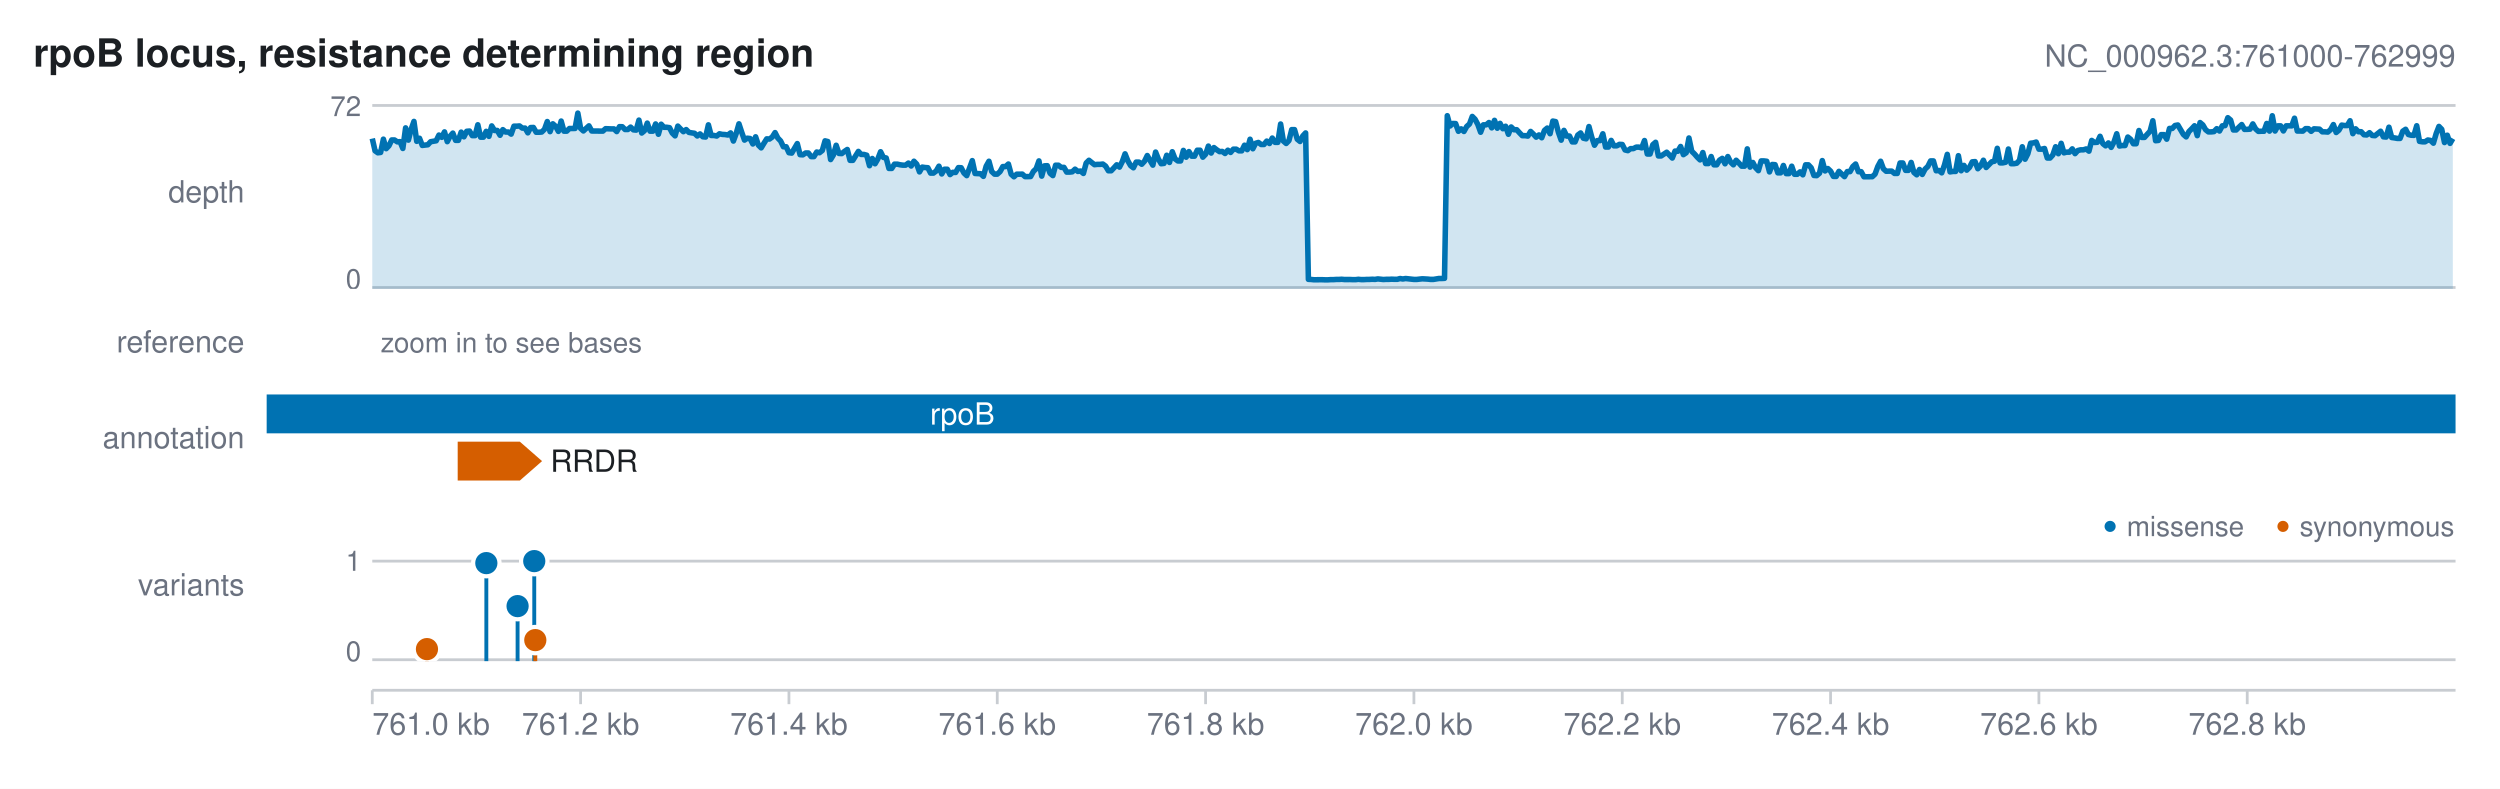
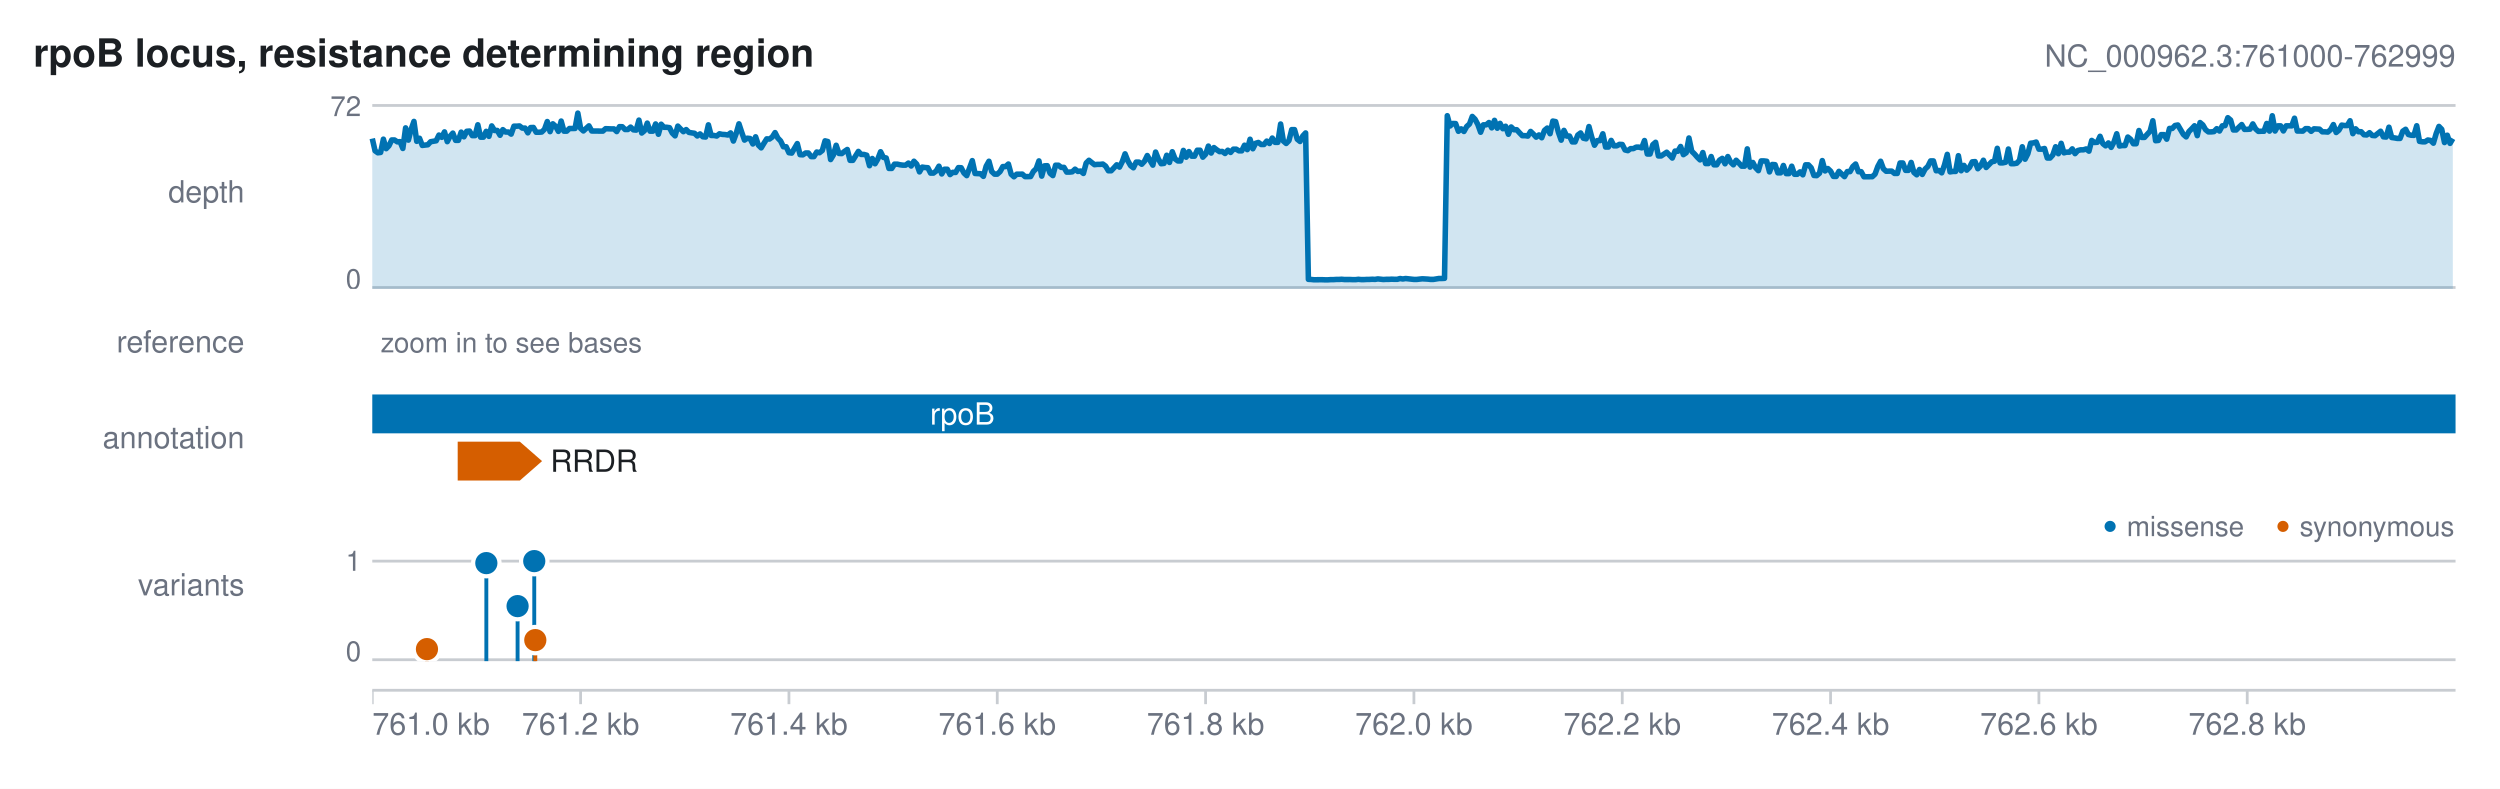
<svg xmlns="http://www.w3.org/2000/svg" width="900" height="284" viewBox="0 0 900 284" font-family="Helvetica, Arial, sans-serif" role="img" aria-labelledby="karyon-title karyon-desc">
  <defs>
    <clipPath id="karyon-clip-0">
      <rect x="96" y="34" width="788" height="70" />
    </clipPath>
    <clipPath id="karyon-clip-1">
-       <rect x="96" y="114" width="788" height="18" />
+       <rect x="134.02" y="114" width="749.98" height="18" />
    </clipPath>
    <clipPath id="karyon-clip-2">
-       <rect x="96" y="142" width="788" height="31" />
+       <rect x="134.02" y="142" width="749.98" height="31" />
    </clipPath>
    <clipPath id="karyon-clip-3">
-       <rect x="96" y="183" width="788" height="55" />
+       <rect x="120.46" y="183" width="763.54" height="55" />
    </clipPath>
    <clipPath id="karyon-clip-4">
-       <rect x="96" y="248" width="788" height="26" />
+       <rect x="134.02" y="248" width="749.98" height="26" />
    </clipPath>
  </defs>
  <rect x="0" y="0" width="900" height="284" fill="#ffffff" />
  <text x="12" y="24" fill="#1b1f23" font-size="14" text-anchor="start" font-weight="bold">rpoB locus, resistance determining region</text>
  <text x="884" y="24" fill="#6b7280" font-size="11" text-anchor="end">NC_000962.3:761000-762999</text>
  <text x="88" y="72.85" fill="#6b7280" font-size="11" text-anchor="end">depth</text>
  <g clip-path="url(#karyon-clip-0)">
    <line x1="134.02" y1="103.5" x2="884" y2="103.5" stroke="#c8ccd1" stroke-width="1" />
    <path d="M134.02 104 L134.02 49.885 L135.02 54.281 L136.02 55.008 L137.02 54.881 L138.02 50.105 L139.02 53.521 L140.02 52.478 L141.02 50.392 L142.02 50.392 L143.02 51.059 L144.02 50.997 L145.02 53.439 L146.02 46.04 L147.02 50.441 L148.02 46.529 L149.02 43.717 L150.02 50.873 L151.02 49.777 L152.02 52.35 L153.02 52.233 L154.02 52.116 L155.02 51.025 L156.02 50.852 L157.02 50.682 L158.02 48.624 L159.02 49.431 L160.02 47.487 L161.02 50.993 L162.02 49.052 L163.02 47.924 L164.02 50.52 L165.02 50.52 L166.02 47.566 L167.02 49.251 L168.02 47.271 L169.02 47.175 L170.02 48.821 L171.02 48.821 L172.02 44.925 L173.02 49.379 L174.02 49.379 L175.02 47.29 L176.02 49.083 L177.02 45.333 L178.02 46.971 L179.02 46.971 L180.02 48.693 L181.02 46.678 L182.02 47.525 L183.02 47.525 L184.02 48.276 L185.02 45.43 L186.02 45.43 L187.02 45.339 L188.02 46.113 L189.02 46.113 L190.02 47.816 L191.02 45.932 L192.02 45.884 L193.02 47.607 L194.02 47.607 L195.02 47.525 L196.02 46.552 L197.02 43.766 L198.02 47.386 L199.02 44.576 L200.02 45.467 L201.02 47.289 L202.02 43.585 L203.02 47.215 L204.02 47.215 L205.02 46.253 L206.02 46.253 L207.02 46.242 L208.02 40.726 L209.02 46.219 L210.02 47.134 L211.02 46.217 L212.02 45.308 L213.02 47.153 L214.02 47.168 L215.02 47.168 L216.02 47.203 L217.02 47.203 L218.02 46.322 L219.02 46.366 L220.02 46.405 L221.02 46.405 L222.02 47.364 L223.02 45.593 L224.02 45.628 L225.02 46.62 L226.02 46.62 L227.02 45.764 L228.02 46.746 L229.02 46.839 L230.02 43.245 L231.02 47.883 L232.02 47.047 L233.02 44.323 L234.02 47.221 L235.02 47.221 L236.02 44.627 L237.02 48.328 L238.02 44.726 L239.02 45.817 L240.02 45.817 L241.02 45.963 L242.02 47.911 L243.02 48.906 L244.02 45.398 L245.02 46.439 L246.02 47.399 L247.02 46.654 L248.02 47.659 L249.02 47.839 L250.02 47.978 L251.02 48.943 L252.02 48.217 L253.02 49.231 L254.02 49.33 L255.02 44.945 L256.02 48.768 L257.02 48.768 L258.02 48.977 L259.02 48.166 L260.02 48.382 L261.02 48.436 L262.02 48.601 L263.02 47.851 L264.02 50.772 L265.02 48.078 L266.02 44.581 L267.02 47.623 L268.02 50.433 L269.02 49.752 L270.02 49.872 L271.02 51.826 L272.02 49.256 L273.02 52.251 L274.02 53.229 L275.02 51.579 L276.02 49.992 L277.02 50.055 L278.02 49.324 L279.02 47.741 L280.02 49.701 L281.02 50.744 L282.02 52.831 L283.02 52.831 L284.02 54.982 L285.02 55.109 L286.02 53.401 L287.02 51.694 L288.02 55.68 L289.02 55.744 L290.02 55.08 L291.02 55.08 L292.02 56.376 L293.02 56.376 L294.02 54.731 L295.02 54.982 L296.02 54.189 L297.02 50.707 L298.02 50.955 L299.02 57.437 L300.02 55.786 L301.02 52.3 L302.02 55.233 L303.02 55.294 L304.02 54.496 L305.02 53.817 L306.02 57.721 L307.02 57.721 L308.02 56.118 L309.02 54.512 L310.02 55.599 L311.02 55.599 L312.02 55.876 L313.02 59.654 L314.02 57.064 L315.02 58.952 L316.02 57.224 L317.02 54.63 L318.02 56.67 L319.02 56.87 L320.02 60.638 L321.02 60.638 L322.02 59.092 L323.02 59.092 L324.02 59.323 L325.02 59.458 L326.02 59.458 L327.02 58.715 L328.02 59.76 L329.02 58.049 L330.02 59.087 L331.02 61.878 L332.02 60.16 L333.02 60.309 L334.02 60.381 L335.02 62.321 L336.02 62.321 L337.02 61.571 L338.02 59.832 L339.02 62.614 L340.02 60.928 L341.02 60.928 L342.02 62.846 L343.02 62.034 L344.02 62.084 L345.02 60.344 L346.02 60.389 L347.02 62.287 L348.02 63.224 L349.02 60.549 L350.02 57.832 L351.02 62.452 L352.02 62.498 L353.02 62.541 L354.02 63.484 L355.02 59.839 L356.02 58.056 L357.02 61.75 L358.02 62.687 L359.02 62.687 L360.02 61.786 L361.02 59.969 L362.02 59.969 L363.02 59.056 L364.02 62.723 L365.02 63.639 L366.02 62.709 L367.02 62.709 L368.02 62.682 L369.02 63.578 L370.02 63.578 L371.02 63.552 L372.02 61.698 L373.02 60.747 L374.02 57.93 L375.02 63.404 L376.02 59.704 L377.02 59.653 L378.02 62.369 L379.02 63.208 L380.02 59.477 L381.02 59.477 L382.02 60.255 L383.02 60.255 L384.02 61.962 L385.02 61.962 L386.02 61.851 L387.02 60.906 L388.02 61.704 L389.02 61.578 L390.02 62.43 L391.02 58.694 L392.02 57.708 L393.02 58.519 L394.02 59.289 L395.02 59.174 L396.02 59.174 L397.02 59.056 L398.02 59.811 L399.02 61.476 L400.02 61.476 L401.02 60.429 L402.02 59.333 L403.02 60.159 L404.02 58.185 L405.02 55.386 L406.02 57.897 L407.02 59.633 L408.02 60.4 L409.02 58.362 L410.02 58.362 L411.02 59.123 L412.02 58.047 L413.02 55.997 L414.02 57.777 L415.02 59.447 L416.02 54.75 L417.02 57.277 L418.02 58.94 L419.02 58.825 L420.02 55.899 L421.02 58.475 L422.02 54.629 L423.02 57.201 L424.02 57.938 L425.02 57.938 L426.02 54.148 L427.02 56.594 L428.02 54.575 L429.02 56.224 L430.02 56.224 L431.02 54.078 L432.02 54.078 L433.02 56.579 L434.02 55.536 L435.02 52.595 L436.02 55.094 L437.02 53.133 L438.02 53.923 L439.02 54.587 L440.02 54.523 L441.02 55.25 L442.02 54.079 L443.02 54.869 L444.02 53.699 L445.02 53.699 L446.02 54.301 L447.02 54.301 L448.02 52.278 L449.02 53.862 L450.02 50.131 L451.02 53.551 L452.02 51.593 L453.02 51.286 L454.02 52.021 L455.02 52.021 L456.02 50.802 L457.02 51.66 L458.02 49.706 L459.02 51.246 L460.02 51.246 L461.02 44.651 L462.02 50.785 L463.02 51.645 L464.02 50.615 L465.02 46.669 L466.02 46.669 L467.02 50.12 L468.02 50.93 L469.02 48.936 L470.02 47.862 L471.02 100.567 L472.02 100.61 L473.02 100.717 L474.02 100.709 L475.02 100.697 L476.02 100.697 L477.02 100.738 L478.02 100.738 L479.02 100.67 L480.02 100.67 L481.02 100.602 L482.02 100.599 L483.02 100.535 L484.02 100.635 L485.02 100.635 L486.02 100.626 L487.02 100.672 L488.02 100.672 L489.02 100.552 L490.02 100.656 L491.02 100.656 L492.02 100.597 L493.02 100.588 L494.02 100.532 L495.02 100.58 L496.02 100.41 L497.02 100.516 L498.02 100.624 L499.02 100.562 L500.02 100.562 L501.02 100.504 L502.02 100.553 L503.02 100.553 L504.02 100.275 L505.02 100.437 L506.02 100.27 L507.02 100.377 L508.02 100.486 L509.02 100.593 L510.02 100.593 L511.02 100.482 L512.02 100.37 L513.02 100.424 L514.02 100.479 L515.02 100.588 L516.02 100.588 L517.02 100.423 L518.02 100.258 L519.02 100.258 L520.02 100.204 L521.02 41.66 L522.02 45.354 L523.02 44.453 L524.02 44.49 L525.02 47.263 L526.02 46.394 L527.02 47.324 L528.02 45.533 L529.02 44.631 L530.02 41.928 L531.02 42.935 L532.02 44.809 L533.02 47.602 L534.02 44.938 L535.02 44.938 L536.02 44.116 L537.02 46.027 L538.02 43.328 L539.02 46.163 L540.02 44.415 L541.02 46.34 L542.02 45.454 L543.02 48.334 L544.02 45.718 L545.02 46.705 L546.02 46.705 L547.02 47.804 L548.02 48.836 L549.02 48.836 L550.02 48.993 L551.02 47.322 L552.02 48.282 L553.02 49.37 L554.02 48.584 L555.02 49.591 L556.02 46.931 L557.02 46.106 L558.02 48.129 L559.02 43.591 L560.02 43.787 L561.02 47.605 L562.02 50.458 L563.02 46.943 L564.02 48.987 L565.02 48.987 L566.02 51.089 L567.02 51.089 L568.02 48.612 L569.02 47.862 L570.02 49.752 L571.02 49.98 L572.02 45.566 L573.02 49.351 L574.02 52.278 L575.02 50.621 L576.02 50.621 L577.02 48.169 L578.02 52.936 L579.02 52.936 L580.02 50.55 L581.02 52.508 L582.02 52.508 L583.02 51.963 L584.02 52.025 L585.02 53.985 L586.02 54.235 L587.02 53.507 L588.02 53.507 L589.02 52.969 L590.02 52.969 L591.02 53.223 L592.02 50.598 L593.02 55.438 L594.02 55.438 L595.02 52.087 L596.02 51.233 L597.02 56.136 L598.02 56.136 L599.02 55.471 L600.02 54.805 L601.02 55.848 L602.02 56.89 L603.02 54.388 L604.02 54.45 L605.02 52.739 L606.02 55.675 L607.02 55.002 L608.02 49.681 L609.02 54.447 L610.02 55.425 L611.02 56.579 L612.02 57.556 L613.02 54.921 L614.02 58.88 L615.02 58.88 L616.02 56.357 L617.02 59.334 L618.02 59.334 L619.02 57.666 L620.02 57.021 L621.02 58.962 L622.02 56.369 L623.02 58.36 L624.02 59.328 L625.02 57.697 L626.02 58.714 L627.02 59.827 L628.02 59.827 L629.02 53.597 L630.02 60.157 L631.02 58.504 L632.02 60.383 L633.02 61.432 L634.02 57.933 L635.02 57.933 L636.02 58.057 L637.02 61.885 L638.02 59.211 L639.02 59.287 L640.02 62.222 L641.02 62.222 L642.02 59.576 L643.02 62.494 L644.02 62.494 L645.02 59.837 L646.02 62.739 L647.02 62.739 L648.02 61.879 L649.02 62.931 L650.02 59.337 L651.02 59.337 L652.02 60.393 L653.02 63.166 L654.02 63.228 L655.02 62.35 L656.02 57.818 L657.02 61.538 L658.02 60.681 L659.02 61.626 L660.02 63.498 L661.02 63.521 L662.02 61.697 L663.02 62.652 L664.02 63.585 L665.02 61.771 L666.02 61.782 L667.02 59.961 L668.02 59.055 L669.02 61.809 L670.02 61.809 L671.02 63.638 L672.02 63.638 L673.02 63.621 L674.02 63.611 L675.02 62.674 L676.02 59.915 L677.02 58.056 L678.02 60.756 L679.02 61.65 L680.02 61.61 L681.02 61.61 L682.02 62.436 L683.02 62.436 L684.02 58.678 L685.02 58.678 L686.02 61.328 L687.02 61.328 L688.02 58.488 L689.02 62.085 L690.02 62.927 L691.02 61.013 L692.02 62.792 L693.02 60.871 L694.02 59.924 L695.02 57.935 L696.02 57.935 L697.02 61.473 L698.02 61.37 L699.02 62.217 L700.02 59.356 L701.02 55.575 L702.02 61.88 L703.02 61.72 L704.02 61.72 L705.02 56.05 L706.02 61.468 L707.02 59.547 L708.02 61.249 L709.02 60.242 L710.02 58.27 L711.02 58.176 L712.02 60.737 L713.02 59.722 L714.02 57.69 L715.02 60.289 L716.02 59.269 L717.02 58.248 L718.02 58.037 L719.02 53.398 L720.02 58.63 L721.02 58.63 L722.02 58.408 L723.02 53.654 L724.02 58.929 L725.02 58.929 L726.02 58.756 L727.02 57.723 L728.02 52.843 L729.02 57.31 L730.02 55.356 L731.02 51.567 L732.02 51.446 L733.02 51.141 L734.02 53.708 L735.02 53.708 L736.02 53.461 L737.02 56.881 L738.02 56.881 L739.02 55.776 L740.02 52.836 L741.02 55.335 L742.02 51.603 L743.02 55.019 L744.02 54.765 L745.02 54.765 L746.02 53.594 L747.02 55.302 L748.02 54.194 L749.02 53.94 L750.02 53.94 L751.02 53.624 L752.02 54.415 L753.02 50.557 L754.02 51.286 L755.02 51.223 L756.02 49.077 L757.02 51.705 L758.02 52.499 L759.02 51.458 L760.02 53.048 L761.02 51.153 L762.02 48.16 L763.02 52.566 L764.02 52.388 L765.02 52.388 L766.02 49.342 L767.02 50.144 L768.02 51.748 L769.02 51.748 L770.02 46.992 L771.02 49.465 L772.02 49.465 L773.02 48.329 L774.02 47.251 L775.02 43.476 L776.02 50.656 L777.02 50.553 L778.02 48.464 L779.02 48.464 L780.02 50.101 L781.02 46.24 L782.02 46.24 L783.02 45.182 L784.02 44.999 L785.02 46.699 L786.02 48.403 L787.02 49.277 L788.02 47.358 L789.02 46.358 L790.02 45.279 L791.02 48.83 L792.02 44.13 L793.02 44.973 L794.02 46.7 L795.02 47.479 L796.02 47.479 L797.02 47.379 L798.02 46.335 L799.02 47.162 L800.02 45.299 L801.02 45.213 L802.02 42.38 L803.02 43.22 L804.02 46.792 L805.02 46.792 L806.02 45.786 L807.02 44.847 L808.02 46.582 L809.02 46.564 L810.02 46.495 L811.02 44.613 L812.02 46.405 L813.02 47.296 L814.02 47.25 L815.02 47.25 L816.02 44.451 L817.02 47.195 L818.02 41.677 L819.02 47.163 L820.02 45.314 L821.02 45.303 L822.02 47.136 L823.02 45.301 L824.02 45.301 L825.02 45.309 L826.02 42.564 L827.02 47.17 L828.02 47.17 L829.02 47.198 L830.02 46.306 L831.02 46.326 L832.02 47.276 L833.02 46.383 L834.02 46.438 L835.02 46.5 L836.02 47.451 L837.02 47.469 L838.02 47.544 L839.02 46.668 L840.02 44.854 L841.02 47.694 L842.02 46.848 L843.02 45.038 L844.02 45.195 L845.02 45.195 L846.02 43.474 L847.02 48.119 L848.02 46.377 L849.02 47.423 L850.02 47.423 L851.02 48.511 L852.02 48.582 L853.02 47.774 L854.02 48.766 L855.02 48.843 L856.02 48.044 L857.02 47.248 L858.02 49.249 L859.02 49.334 L860.02 45.797 L861.02 49.51 L862.02 49.645 L863.02 49.83 L864.02 49.83 L865.02 47.221 L866.02 46.547 L867.02 48.431 L868.02 48.684 L869.02 48.735 L870.02 45.275 L871.02 50.884 L872.02 51.045 L873.02 51.045 L874.02 50.401 L875.02 50.568 L876.02 51.541 L877.02 48.099 L878.02 45.519 L879.02 46.552 L880.02 51.313 L881.02 48.68 L882.02 51.609 L883.02 49.894 L883.02 104Z" fill="#0072b2" fill-opacity="0.18" />
    <polyline points="134.02,49.885 135.02,54.281 136.02,55.008 137.02,54.881 138.02,50.105 139.02,53.521 140.02,52.478 141.02,50.392 142.02,50.392 143.02,51.059 144.02,50.997 145.02,53.439 146.02,46.04 147.02,50.441 148.02,46.529 149.02,43.717 150.02,50.873 151.02,49.777 152.02,52.35 153.02,52.233 154.02,52.116 155.02,51.025 156.02,50.852 157.02,50.682 158.02,48.624 159.02,49.431 160.02,47.487 161.02,50.993 162.02,49.052 163.02,47.924 164.02,50.52 165.02,50.52 166.02,47.566 167.02,49.251 168.02,47.271 169.02,47.175 170.02,48.821 171.02,48.821 172.02,44.925 173.02,49.379 174.02,49.379 175.02,47.29 176.02,49.083 177.02,45.333 178.02,46.971 179.02,46.971 180.02,48.693 181.02,46.678 182.02,47.525 183.02,47.525 184.02,48.276 185.02,45.43 186.02,45.43 187.02,45.339 188.02,46.113 189.02,46.113 190.02,47.816 191.02,45.932 192.02,45.884 193.02,47.607 194.02,47.607 195.02,47.525 196.02,46.552 197.02,43.766 198.02,47.386 199.02,44.576 200.02,45.467 201.02,47.289 202.02,43.585 203.02,47.215 204.02,47.215 205.02,46.253 206.02,46.253 207.02,46.242 208.02,40.726 209.02,46.219 210.02,47.134 211.02,46.217 212.02,45.308 213.02,47.153 214.02,47.168 215.02,47.168 216.02,47.203 217.02,47.203 218.02,46.322 219.02,46.366 220.02,46.405 221.02,46.405 222.02,47.364 223.02,45.593 224.02,45.628 225.02,46.62 226.02,46.62 227.02,45.764 228.02,46.746 229.02,46.839 230.02,43.245 231.02,47.883 232.02,47.047 233.02,44.323 234.02,47.221 235.02,47.221 236.02,44.627 237.02,48.328 238.02,44.726 239.02,45.817 240.02,45.817 241.02,45.963 242.02,47.911 243.02,48.906 244.02,45.398 245.02,46.439 246.02,47.399 247.02,46.654 248.02,47.659 249.02,47.839 250.02,47.978 251.02,48.943 252.02,48.217 253.02,49.231 254.02,49.33 255.02,44.945 256.02,48.768 257.02,48.768 258.02,48.977 259.02,48.166 260.02,48.382 261.02,48.436 262.02,48.601 263.02,47.851 264.02,50.772 265.02,48.078 266.02,44.581 267.02,47.623 268.02,50.433 269.02,49.752 270.02,49.872 271.02,51.826 272.02,49.256 273.02,52.251 274.02,53.229 275.02,51.579 276.02,49.992 277.02,50.055 278.02,49.324 279.02,47.741 280.02,49.701 281.02,50.744 282.02,52.831 283.02,52.831 284.02,54.982 285.02,55.109 286.02,53.401 287.02,51.694 288.02,55.68 289.02,55.744 290.02,55.08 291.02,55.08 292.02,56.376 293.02,56.376 294.02,54.731 295.02,54.982 296.02,54.189 297.02,50.707 298.02,50.955 299.02,57.437 300.02,55.786 301.02,52.3 302.02,55.233 303.02,55.294 304.02,54.496 305.02,53.817 306.02,57.721 307.02,57.721 308.02,56.118 309.02,54.512 310.02,55.599 311.02,55.599 312.02,55.876 313.02,59.654 314.02,57.064 315.02,58.952 316.02,57.224 317.02,54.63 318.02,56.67 319.02,56.87 320.02,60.638 321.02,60.638 322.02,59.092 323.02,59.092 324.02,59.323 325.02,59.458 326.02,59.458 327.02,58.715 328.02,59.76 329.02,58.049 330.02,59.087 331.02,61.878 332.02,60.16 333.02,60.309 334.02,60.381 335.02,62.321 336.02,62.321 337.02,61.571 338.02,59.832 339.02,62.614 340.02,60.928 341.02,60.928 342.02,62.846 343.02,62.034 344.02,62.084 345.02,60.344 346.02,60.389 347.02,62.287 348.02,63.224 349.02,60.549 350.02,57.832 351.02,62.452 352.02,62.498 353.02,62.541 354.02,63.484 355.02,59.839 356.02,58.056 357.02,61.75 358.02,62.687 359.02,62.687 360.02,61.786 361.02,59.969 362.02,59.969 363.02,59.056 364.02,62.723 365.02,63.639 366.02,62.709 367.02,62.709 368.02,62.682 369.02,63.578 370.02,63.578 371.02,63.552 372.02,61.698 373.02,60.747 374.02,57.93 375.02,63.404 376.02,59.704 377.02,59.653 378.02,62.369 379.02,63.208 380.02,59.477 381.02,59.477 382.02,60.255 383.02,60.255 384.02,61.962 385.02,61.962 386.02,61.851 387.02,60.906 388.02,61.704 389.02,61.578 390.02,62.43 391.02,58.694 392.02,57.708 393.02,58.519 394.02,59.289 395.02,59.174 396.02,59.174 397.02,59.056 398.02,59.811 399.02,61.476 400.02,61.476 401.02,60.429 402.02,59.333 403.02,60.159 404.02,58.185 405.02,55.386 406.02,57.897 407.02,59.633 408.02,60.4 409.02,58.362 410.02,58.362 411.02,59.123 412.02,58.047 413.02,55.997 414.02,57.777 415.02,59.447 416.02,54.75 417.02,57.277 418.02,58.94 419.02,58.825 420.02,55.899 421.02,58.475 422.02,54.629 423.02,57.201 424.02,57.938 425.02,57.938 426.02,54.148 427.02,56.594 428.02,54.575 429.02,56.224 430.02,56.224 431.02,54.078 432.02,54.078 433.02,56.579 434.02,55.536 435.02,52.595 436.02,55.094 437.02,53.133 438.02,53.923 439.02,54.587 440.02,54.523 441.02,55.25 442.02,54.079 443.02,54.869 444.02,53.699 445.02,53.699 446.02,54.301 447.02,54.301 448.02,52.278 449.02,53.862 450.02,50.131 451.02,53.551 452.02,51.593 453.02,51.286 454.02,52.021 455.02,52.021 456.02,50.802 457.02,51.66 458.02,49.706 459.02,51.246 460.02,51.246 461.02,44.651 462.02,50.785 463.02,51.645 464.02,50.615 465.02,46.669 466.02,46.669 467.02,50.12 468.02,50.93 469.02,48.936 470.02,47.862 471.02,100.567 472.02,100.61 473.02,100.717 474.02,100.709 475.02,100.697 476.02,100.697 477.02,100.738 478.02,100.738 479.02,100.67 480.02,100.67 481.02,100.602 482.02,100.599 483.02,100.535 484.02,100.635 485.02,100.635 486.02,100.626 487.02,100.672 488.02,100.672 489.02,100.552 490.02,100.656 491.02,100.656 492.02,100.597 493.02,100.588 494.02,100.532 495.02,100.58 496.02,100.41 497.02,100.516 498.02,100.624 499.02,100.562 500.02,100.562 501.02,100.504 502.02,100.553 503.02,100.553 504.02,100.275 505.02,100.437 506.02,100.27 507.02,100.377 508.02,100.486 509.02,100.593 510.02,100.593 511.02,100.482 512.02,100.37 513.02,100.424 514.02,100.479 515.02,100.588 516.02,100.588 517.02,100.423 518.02,100.258 519.02,100.258 520.02,100.204 521.02,41.66 522.02,45.354 523.02,44.453 524.02,44.49 525.02,47.263 526.02,46.394 527.02,47.324 528.02,45.533 529.02,44.631 530.02,41.928 531.02,42.935 532.02,44.809 533.02,47.602 534.02,44.938 535.02,44.938 536.02,44.116 537.02,46.027 538.02,43.328 539.02,46.163 540.02,44.415 541.02,46.34 542.02,45.454 543.02,48.334 544.02,45.718 545.02,46.705 546.02,46.705 547.02,47.804 548.02,48.836 549.02,48.836 550.02,48.993 551.02,47.322 552.02,48.282 553.02,49.37 554.02,48.584 555.02,49.591 556.02,46.931 557.02,46.106 558.02,48.129 559.02,43.591 560.02,43.787 561.02,47.605 562.02,50.458 563.02,46.943 564.02,48.987 565.02,48.987 566.02,51.089 567.02,51.089 568.02,48.612 569.02,47.862 570.02,49.752 571.02,49.98 572.02,45.566 573.02,49.351 574.02,52.278 575.02,50.621 576.02,50.621 577.02,48.169 578.02,52.936 579.02,52.936 580.02,50.55 581.02,52.508 582.02,52.508 583.02,51.963 584.02,52.025 585.02,53.985 586.02,54.235 587.02,53.507 588.02,53.507 589.02,52.969 590.02,52.969 591.02,53.223 592.02,50.598 593.02,55.438 594.02,55.438 595.02,52.087 596.02,51.233 597.02,56.136 598.02,56.136 599.02,55.471 600.02,54.805 601.02,55.848 602.02,56.89 603.02,54.388 604.02,54.45 605.02,52.739 606.02,55.675 607.02,55.002 608.02,49.681 609.02,54.447 610.02,55.425 611.02,56.579 612.02,57.556 613.02,54.921 614.02,58.88 615.02,58.88 616.02,56.357 617.02,59.334 618.02,59.334 619.02,57.666 620.02,57.021 621.02,58.962 622.02,56.369 623.02,58.36 624.02,59.328 625.02,57.697 626.02,58.714 627.02,59.827 628.02,59.827 629.02,53.597 630.02,60.157 631.02,58.504 632.02,60.383 633.02,61.432 634.02,57.933 635.02,57.933 636.02,58.057 637.02,61.885 638.02,59.211 639.02,59.287 640.02,62.222 641.02,62.222 642.02,59.576 643.02,62.494 644.02,62.494 645.02,59.837 646.02,62.739 647.02,62.739 648.02,61.879 649.02,62.931 650.02,59.337 651.02,59.337 652.02,60.393 653.02,63.166 654.02,63.228 655.02,62.35 656.02,57.818 657.02,61.538 658.02,60.681 659.02,61.626 660.02,63.498 661.02,63.521 662.02,61.697 663.02,62.652 664.02,63.585 665.02,61.771 666.02,61.782 667.02,59.961 668.02,59.055 669.02,61.809 670.02,61.809 671.02,63.638 672.02,63.638 673.02,63.621 674.02,63.611 675.02,62.674 676.02,59.915 677.02,58.056 678.02,60.756 679.02,61.65 680.02,61.61 681.02,61.61 682.02,62.436 683.02,62.436 684.02,58.678 685.02,58.678 686.02,61.328 687.02,61.328 688.02,58.488 689.02,62.085 690.02,62.927 691.02,61.013 692.02,62.792 693.02,60.871 694.02,59.924 695.02,57.935 696.02,57.935 697.02,61.473 698.02,61.37 699.02,62.217 700.02,59.356 701.02,55.575 702.02,61.88 703.02,61.72 704.02,61.72 705.02,56.05 706.02,61.468 707.02,59.547 708.02,61.249 709.02,60.242 710.02,58.27 711.02,58.176 712.02,60.737 713.02,59.722 714.02,57.69 715.02,60.289 716.02,59.269 717.02,58.248 718.02,58.037 719.02,53.398 720.02,58.63 721.02,58.63 722.02,58.408 723.02,53.654 724.02,58.929 725.02,58.929 726.02,58.756 727.02,57.723 728.02,52.843 729.02,57.31 730.02,55.356 731.02,51.567 732.02,51.446 733.02,51.141 734.02,53.708 735.02,53.708 736.02,53.461 737.02,56.881 738.02,56.881 739.02,55.776 740.02,52.836 741.02,55.335 742.02,51.603 743.02,55.019 744.02,54.765 745.02,54.765 746.02,53.594 747.02,55.302 748.02,54.194 749.02,53.94 750.02,53.94 751.02,53.624 752.02,54.415 753.02,50.557 754.02,51.286 755.02,51.223 756.02,49.077 757.02,51.705 758.02,52.499 759.02,51.458 760.02,53.048 761.02,51.153 762.02,48.16 763.02,52.566 764.02,52.388 765.02,52.388 766.02,49.342 767.02,50.144 768.02,51.748 769.02,51.748 770.02,46.992 771.02,49.465 772.02,49.465 773.02,48.329 774.02,47.251 775.02,43.476 776.02,50.656 777.02,50.553 778.02,48.464 779.02,48.464 780.02,50.101 781.02,46.24 782.02,46.24 783.02,45.182 784.02,44.999 785.02,46.699 786.02,48.403 787.02,49.277 788.02,47.358 789.02,46.358 790.02,45.279 791.02,48.83 792.02,44.13 793.02,44.973 794.02,46.7 795.02,47.479 796.02,47.479 797.02,47.379 798.02,46.335 799.02,47.162 800.02,45.299 801.02,45.213 802.02,42.38 803.02,43.22 804.02,46.792 805.02,46.792 806.02,45.786 807.02,44.847 808.02,46.582 809.02,46.564 810.02,46.495 811.02,44.613 812.02,46.405 813.02,47.296 814.02,47.25 815.02,47.25 816.02,44.451 817.02,47.195 818.02,41.677 819.02,47.163 820.02,45.314 821.02,45.303 822.02,47.136 823.02,45.301 824.02,45.301 825.02,45.309 826.02,42.564 827.02,47.17 828.02,47.17 829.02,47.198 830.02,46.306 831.02,46.326 832.02,47.276 833.02,46.383 834.02,46.438 835.02,46.5 836.02,47.451 837.02,47.469 838.02,47.544 839.02,46.668 840.02,44.854 841.02,47.694 842.02,46.848 843.02,45.038 844.02,45.195 845.02,45.195 846.02,43.474 847.02,48.119 848.02,46.377 849.02,47.423 850.02,47.423 851.02,48.511 852.02,48.582 853.02,47.774 854.02,48.766 855.02,48.843 856.02,48.044 857.02,47.248 858.02,49.249 859.02,49.334 860.02,45.797 861.02,49.51 862.02,49.645 863.02,49.83 864.02,49.83 865.02,47.221 866.02,46.547 867.02,48.431 868.02,48.684 869.02,48.735 870.02,45.275 871.02,50.884 872.02,51.045 873.02,51.045 874.02,50.401 875.02,50.568 876.02,51.541 877.02,48.099 878.02,45.519 879.02,46.552 880.02,51.313 881.02,48.68 882.02,51.609 883.02,49.894" fill="none" stroke="#0072b2" stroke-width="2" stroke-linejoin="round" />
    <line x1="134.02" y1="37.962" x2="884" y2="37.962" stroke="#c8ccd1" stroke-width="1" />
    <text x="130.02" y="41.8" fill="#6b7280" font-size="10" text-anchor="end">72</text>
    <text x="130.02" y="104" fill="#6b7280" font-size="10" text-anchor="end">0</text>
  </g>
  <text x="88" y="126.85" fill="#6b7280" font-size="11" text-anchor="end">reference</text>
  <g clip-path="url(#karyon-clip-1)">
    <text x="137.02" y="126.85" fill="#6b7280" font-size="10" text-anchor="start">zoom in to see bases</text>
  </g>
  <text x="88" y="161.35" fill="#6b7280" font-size="11" text-anchor="end">annotation</text>
  <g clip-path="url(#karyon-clip-2)">
    <g>
      <polygon points="-313.343,142 998.247,142 1006.247,149 998.247,156 -313.343,156" fill="#0072b2" />
      <text x="346.452" y="152.85" fill="#ffffff" font-size="11" text-anchor="middle">rpoB</text>
    </g>
    <g>
      <polygon points="164.769,159 187.143,159 195.143,166 187.143,173 164.769,173" fill="#d55e00" />
      <text x="198.143" y="169.85" fill="#1b1f23" font-size="11" text-anchor="start">RRDR</text>
    </g>
  </g>
  <text x="88" y="214.35" fill="#6b7280" font-size="11" text-anchor="end">variants</text>
  <g clip-path="url(#karyon-clip-3)">
    <line x1="134.02" y1="237.5" x2="884" y2="237.5" stroke="#c8ccd1" stroke-width="1" />
    <line x1="134.02" y1="202" x2="884" y2="202" stroke="#c8ccd1" stroke-width="1" />
    <text x="130.02" y="205.5" fill="#6b7280" font-size="10" text-anchor="end">1</text>
    <text x="130.02" y="238" fill="#6b7280" font-size="10" text-anchor="end">0</text>
    <g>
      <line x1="175.081" y1="238" x2="175.081" y2="202.72" stroke="#0072b2" stroke-width="1.4" />
      <circle cx="175.081" cy="202.72" r="5.5" fill="#ffffff" />
      <circle cx="175.081" cy="202.72" r="4" fill="#0072b2" />
    </g>
    <g>
      <line x1="186.331" y1="238" x2="186.331" y2="218.2" stroke="#0072b2" stroke-width="1.4" />
      <circle cx="186.331" cy="218.2" r="5.5" fill="#ffffff" />
      <circle cx="186.331" cy="218.2" r="4" fill="#0072b2" />
    </g>
    <g>
      <line x1="192.331" y1="238" x2="192.331" y2="202" stroke="#0072b2" stroke-width="1.4" />
      <circle cx="192.331" cy="202" r="5.5" fill="#ffffff" />
      <circle cx="192.331" cy="202" r="4" fill="#0072b2" />
    </g>
    <g>
      <line x1="192.706" y1="238" x2="192.706" y2="230.44" stroke="#d55e00" stroke-width="1.4" />
      <circle cx="192.706" cy="230.44" r="5.5" fill="#ffffff" />
      <circle cx="192.706" cy="230.44" r="4" fill="#d55e00" />
    </g>
    <g>
      <line x1="153.707" y1="238" x2="153.707" y2="233.68" stroke="#d55e00" stroke-width="1.4" />
      <circle cx="153.707" cy="233.68" r="5.5" fill="#ffffff" />
      <circle cx="153.707" cy="233.68" r="4" fill="#d55e00" />
    </g>
    <circle cx="759.64" cy="189.5" r="2" fill="#0072b2" />
    <text x="765.64" y="193" fill="#6b7280" font-size="10" text-anchor="start">missense</text>
    <circle cx="821.87" cy="189.5" r="2" fill="#d55e00" />
    <text x="827.87" y="193" fill="#6b7280" font-size="10" text-anchor="start">synonymous</text>
  </g>
  <g clip-path="url(#karyon-clip-4)">
    <line x1="134.02" y1="248.5" x2="884" y2="248.5" stroke="#c8ccd1" stroke-width="1" />
    <line x1="134.02" y1="248.5" x2="134.02" y2="253.5" stroke="#c8ccd1" stroke-width="1" />
    <text x="134.02" y="264.5" fill="#6b7280" font-size="11" text-anchor="start">761.0 kb</text>
    <line x1="209.018" y1="248.5" x2="209.018" y2="253.5" stroke="#c8ccd1" stroke-width="1" />
    <text x="209.018" y="264.5" fill="#6b7280" font-size="11" text-anchor="middle">761.2 kb</text>
    <line x1="284.016" y1="248.5" x2="284.016" y2="253.5" stroke="#c8ccd1" stroke-width="1" />
    <text x="284.016" y="264.5" fill="#6b7280" font-size="11" text-anchor="middle">761.4 kb</text>
    <line x1="359.014" y1="248.5" x2="359.014" y2="253.5" stroke="#c8ccd1" stroke-width="1" />
    <text x="359.014" y="264.5" fill="#6b7280" font-size="11" text-anchor="middle">761.6 kb</text>
    <line x1="434.012" y1="248.5" x2="434.012" y2="253.5" stroke="#c8ccd1" stroke-width="1" />
    <text x="434.012" y="264.5" fill="#6b7280" font-size="11" text-anchor="middle">761.8 kb</text>
    <line x1="509.01" y1="248.5" x2="509.01" y2="253.5" stroke="#c8ccd1" stroke-width="1" />
    <text x="509.01" y="264.5" fill="#6b7280" font-size="11" text-anchor="middle">762.0 kb</text>
    <line x1="584.008" y1="248.5" x2="584.008" y2="253.5" stroke="#c8ccd1" stroke-width="1" />
    <text x="584.008" y="264.5" fill="#6b7280" font-size="11" text-anchor="middle">762.2 kb</text>
    <line x1="659.006" y1="248.5" x2="659.006" y2="253.5" stroke="#c8ccd1" stroke-width="1" />
    <text x="659.006" y="264.5" fill="#6b7280" font-size="11" text-anchor="middle">762.4 kb</text>
    <line x1="734.004" y1="248.5" x2="734.004" y2="253.5" stroke="#c8ccd1" stroke-width="1" />
    <text x="734.004" y="264.5" fill="#6b7280" font-size="11" text-anchor="middle">762.6 kb</text>
    <line x1="809.002" y1="248.5" x2="809.002" y2="253.5" stroke="#c8ccd1" stroke-width="1" />
    <text x="809.002" y="264.5" fill="#6b7280" font-size="11" text-anchor="middle">762.8 kb</text>
  </g>
</svg>
